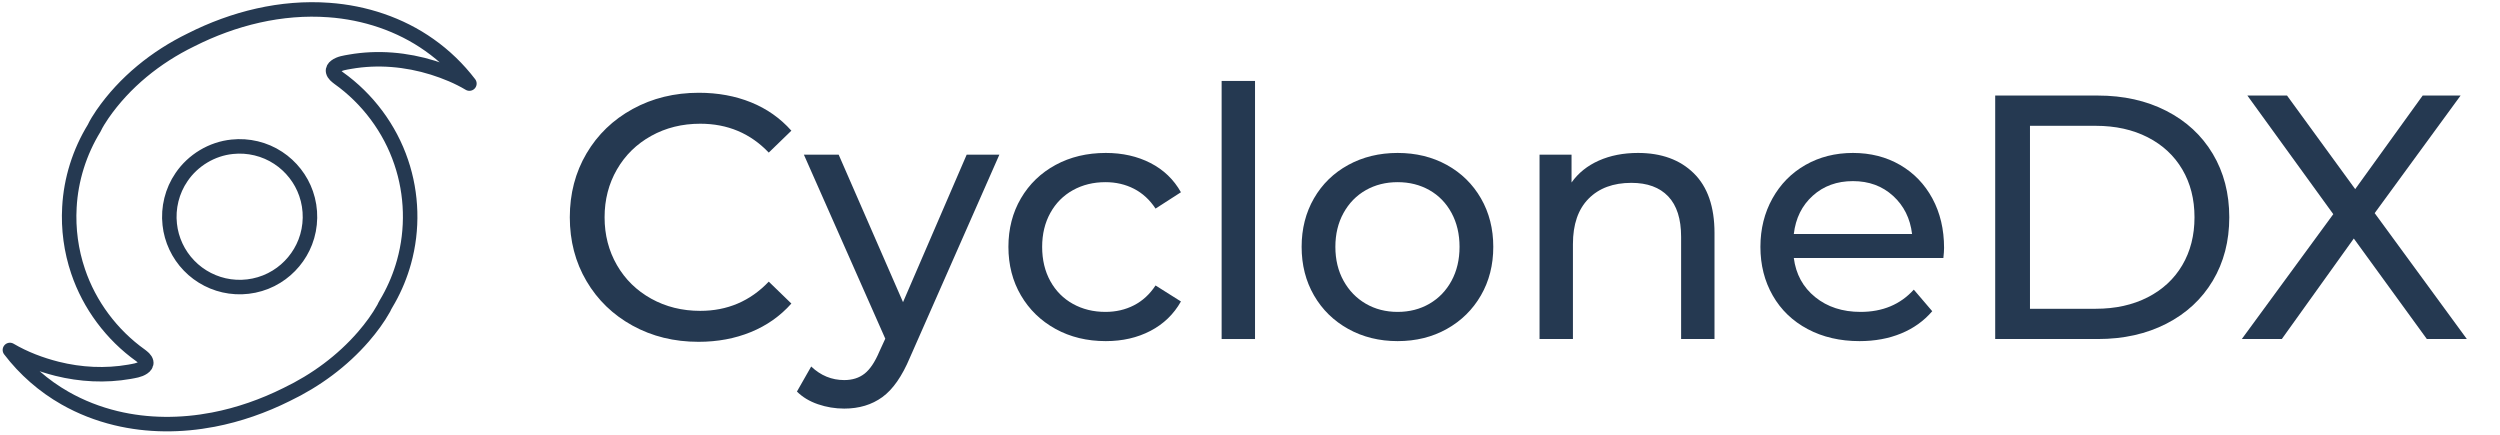
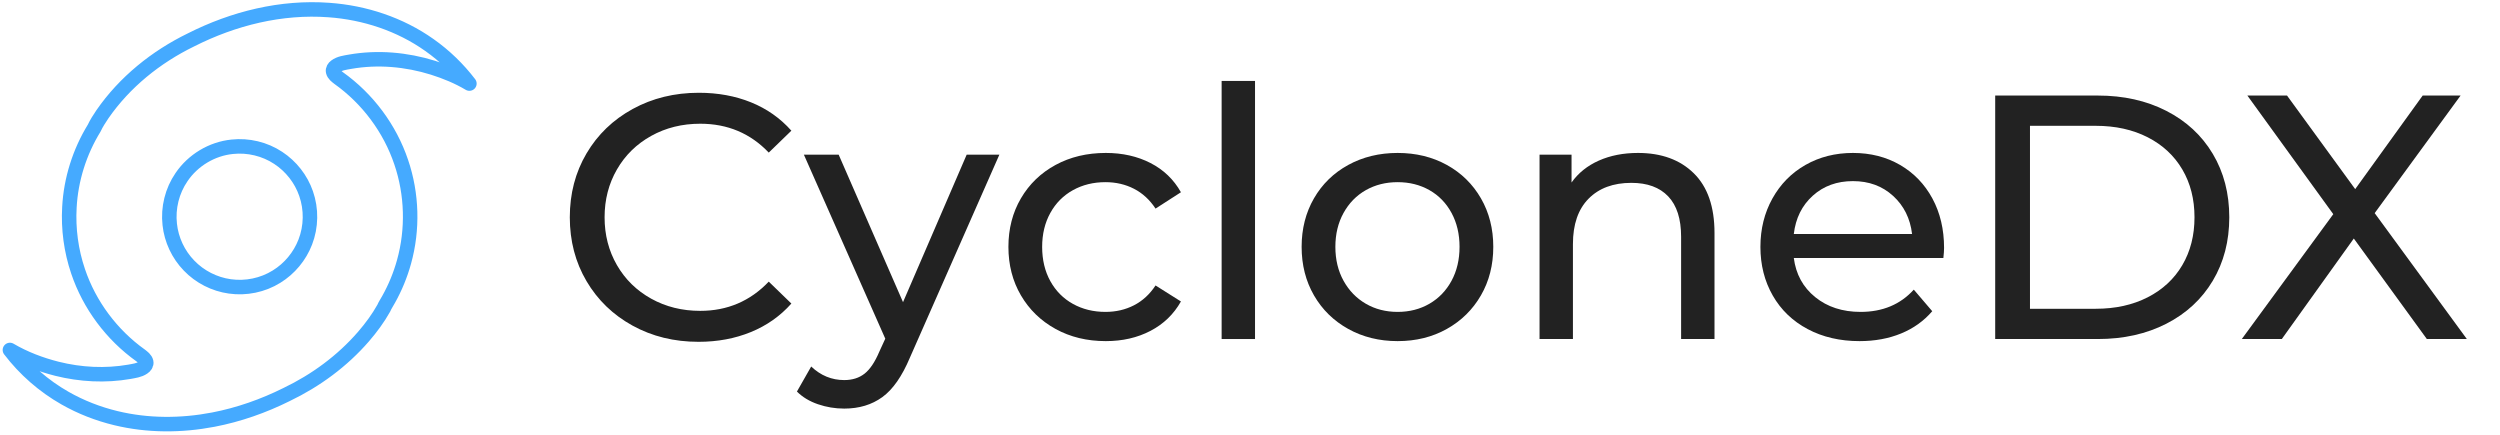
<svg xmlns="http://www.w3.org/2000/svg" width="100%" height="100%" viewBox="0 0 345 60" version="1.1" xml:space="preserve" style="fill-rule:evenodd;clip-rule:evenodd;stroke-linejoin:round;stroke-miterlimit:1.414;">
-   <path id="_-006ca2ff" d="M35.632,2.144c3.193,-0.716 6.488,-0.999 9.754,-0.759c4.938,0.35 9.819,1.956 13.87,4.827c2.098,1.477 3.963,3.282 5.521,5.321c-1.574,-0.935 -3.279,-1.633 -5.022,-2.185c-3.681,-1.148 -7.633,-1.497 -11.44,-0.83c-0.689,0.127 -1.429,0.205 -2.007,0.637c-0.222,0.16 -0.407,0.427 -0.342,0.713c0.092,0.407 0.46,0.659 0.768,0.904c3.995,2.842 7.071,6.959 8.634,11.609c1.501,4.413 1.638,9.278 0.385,13.769c-0.498,1.799 -1.214,3.538 -2.126,5.167c-0.211,0.408 -0.488,0.779 -0.663,1.206c-0.784,1.404 -1.749,2.702 -2.797,3.92c-2.922,3.377 -6.593,6.071 -10.613,7.999c-3.202,1.594 -6.609,2.794 -10.125,3.469c-4.424,0.849 -9.037,0.858 -13.426,-0.204c-2.454,-0.591 -4.831,-1.513 -7.025,-2.763c-2.949,-1.676 -5.555,-3.951 -7.611,-6.649c2.02,1.186 4.233,2.024 6.5,2.598c3.252,0.813 6.674,0.992 9.982,0.416c0.655,-0.126 1.352,-0.199 1.917,-0.585c0.254,-0.163 0.483,-0.45 0.411,-0.769c-0.093,-0.407 -0.461,-0.657 -0.768,-0.901c-3.993,-2.845 -7.069,-6.961 -8.633,-11.609c-0.963,-2.835 -1.367,-5.856 -1.197,-8.844c0.206,-3.85 1.403,-7.636 3.419,-10.919c0.313,-0.675 0.724,-1.298 1.137,-1.914c3.061,-4.43 7.389,-7.909 12.213,-10.259c2.944,-1.489 6.062,-2.645 9.284,-3.365m-3.586,18.111c-2.798,0.279 -5.422,1.86 -6.995,4.187c-1.301,1.888 -1.883,4.249 -1.627,6.527c0.223,2.12 1.178,4.151 2.662,5.68c1.485,1.548 3.499,2.579 5.625,2.872c2.219,0.319 4.544,-0.158 6.449,-1.344c1.794,-1.102 3.211,-2.804 3.967,-4.769c0.826,-2.125 0.866,-4.542 0.112,-6.693c-0.693,-2.007 -2.072,-3.766 -3.849,-4.928c-1.852,-1.227 -4.137,-1.77 -6.344,-1.532Z" style="fill:none;stroke:#253951;stroke-width:2px;" />
+   <path id="_-006ca2ff" d="M35.632,2.144c3.193,-0.716 6.488,-0.999 9.754,-0.759c4.938,0.35 9.819,1.956 13.87,4.827c2.098,1.477 3.963,3.282 5.521,5.321c-1.574,-0.935 -3.279,-1.633 -5.022,-2.185c-3.681,-1.148 -7.633,-1.497 -11.44,-0.83c-0.689,0.127 -1.429,0.205 -2.007,0.637c-0.222,0.16 -0.407,0.427 -0.342,0.713c0.092,0.407 0.46,0.659 0.768,0.904c3.995,2.842 7.071,6.959 8.634,11.609c1.501,4.413 1.638,9.278 0.385,13.769c-0.498,1.799 -1.214,3.538 -2.126,5.167c-0.211,0.408 -0.488,0.779 -0.663,1.206c-0.784,1.404 -1.749,2.702 -2.797,3.92c-2.922,3.377 -6.593,6.071 -10.613,7.999c-3.202,1.594 -6.609,2.794 -10.125,3.469c-4.424,0.849 -9.037,0.858 -13.426,-0.204c-2.454,-0.591 -4.831,-1.513 -7.025,-2.763c-2.949,-1.676 -5.555,-3.951 -7.611,-6.649c2.02,1.186 4.233,2.024 6.5,2.598c3.252,0.813 6.674,0.992 9.982,0.416c0.655,-0.126 1.352,-0.199 1.917,-0.585c0.254,-0.163 0.483,-0.45 0.411,-0.769c-0.093,-0.407 -0.461,-0.657 -0.768,-0.901c-3.993,-2.845 -7.069,-6.961 -8.633,-11.609c-0.963,-2.835 -1.367,-5.856 -1.197,-8.844c0.206,-3.85 1.403,-7.636 3.419,-10.919c0.313,-0.675 0.724,-1.298 1.137,-1.914c3.061,-4.43 7.389,-7.909 12.213,-10.259c2.944,-1.489 6.062,-2.645 9.284,-3.365m-3.586,18.111c-2.798,0.279 -5.422,1.86 -6.995,4.187c-1.301,1.888 -1.883,4.249 -1.627,6.527c0.223,2.12 1.178,4.151 2.662,5.68c1.485,1.548 3.499,2.579 5.625,2.872c2.219,0.319 4.544,-0.158 6.449,-1.344c1.794,-1.102 3.211,-2.804 3.967,-4.769c0.826,-2.125 0.866,-4.542 0.112,-6.693c-0.693,-2.007 -2.072,-3.766 -3.849,-4.928c-1.852,-1.227 -4.137,-1.77 -6.344,-1.532Z" style="fill:none;stroke:#45AAFF;stroke-width:2px;" />
  <g>
-     <path d="M87.297,44.938c-2.704,-1.488 -4.824,-3.536 -6.36,-6.144c-1.536,-2.608 -2.304,-5.544 -2.304,-8.808c0,-3.264 0.768,-6.2 2.304,-8.808c1.536,-2.608 3.664,-4.656 6.384,-6.144c2.72,-1.488 5.76,-2.232 9.12,-2.232c2.624,0 5.024,0.44 7.2,1.32c2.176,0.88 4.032,2.184 5.568,3.912l-3.12,3.024c-2.528,-2.656 -5.68,-3.984 -9.456,-3.984c-2.496,0 -4.752,0.56 -6.768,1.68c-2.016,1.12 -3.592,2.664 -4.728,4.632c-1.136,1.968 -1.704,4.168 -1.704,6.6c0,2.432 0.568,4.632 1.704,6.6c1.136,1.968 2.712,3.512 4.728,4.632c2.016,1.12 4.272,1.68 6.768,1.68c3.744,0 6.896,-1.344 9.456,-4.032l3.12,3.024c-1.536,1.728 -3.4,3.04 -5.592,3.936c-2.192,0.896 -4.6,1.344 -7.224,1.344c-3.36,0 -6.392,-0.744 -9.096,-2.232Z" style="fill:#253951;fill-rule:nonzero;" />
-     <path d="M137.913,21.346l-12.336,27.984c-1.088,2.592 -2.36,4.416 -3.816,5.472c-1.456,1.056 -3.208,1.584 -5.256,1.584c-1.248,0 -2.456,-0.2 -3.624,-0.6c-1.168,-0.4 -2.136,-0.984 -2.904,-1.752l1.968,-3.456c1.312,1.248 2.832,1.872 4.56,1.872c1.12,0 2.056,-0.296 2.808,-0.888c0.752,-0.592 1.432,-1.608 2.04,-3.048l0.816,-1.776l-11.232,-25.392l4.8,0l8.88,20.352l8.784,-20.352l4.512,0Z" style="fill:#253951;fill-rule:nonzero;" />
+     <path d="M87.297,44.938c-2.704,-1.488 -4.824,-3.536 -6.36,-6.144c-1.536,-2.608 -2.304,-5.544 -2.304,-8.808c0,-3.264 0.768,-6.2 2.304,-8.808c1.536,-2.608 3.664,-4.656 6.384,-6.144c2.72,-1.488 5.76,-2.232 9.12,-2.232c2.624,0 5.024,0.44 7.2,1.32c2.176,0.88 4.032,2.184 5.568,3.912l-3.12,3.024c-2.528,-2.656 -5.68,-3.984 -9.456,-3.984c-2.496,0 -4.752,0.56 -6.768,1.68c-2.016,1.12 -3.592,2.664 -4.728,4.632c-1.136,1.968 -1.704,4.168 -1.704,6.6c0,2.432 0.568,4.632 1.704,6.6c1.136,1.968 2.712,3.512 4.728,4.632c2.016,1.12 4.272,1.68 6.768,1.68c3.744,0 6.896,-1.344 9.456,-4.032l3.12,3.024c-1.536,1.728 -3.4,3.04 -5.592,3.936c-2.192,0.896 -4.6,1.344 -7.224,1.344c-3.36,0 -6.392,-0.744 -9.096,-2.232Z" style="fill:#222222;fill-rule:nonzero;" />
+     <path d="M137.913,21.346l-12.336,27.984c-1.088,2.592 -2.36,4.416 -3.816,5.472c-1.456,1.056 -3.208,1.584 -5.256,1.584c-1.248,0 -2.456,-0.2 -3.624,-0.6c-1.168,-0.4 -2.136,-0.984 -2.904,-1.752l1.968,-3.456c1.312,1.248 2.832,1.872 4.56,1.872c1.12,0 2.056,-0.296 2.808,-0.888c0.752,-0.592 1.432,-1.608 2.04,-3.048l0.816,-1.776l-11.232,-25.392l4.8,0l8.88,20.352l8.784,-20.352l4.512,0Z" style="fill:#222222;fill-rule:nonzero;" />
    <g>
-       <path d="M145.665,45.394c-2.032,-1.12 -3.624,-2.664 -4.776,-4.632c-1.152,-1.968 -1.728,-4.2 -1.728,-6.696c0,-2.496 0.576,-4.728 1.728,-6.696c1.152,-1.968 2.744,-3.504 4.776,-4.608c2.032,-1.104 4.344,-1.656 6.936,-1.656c2.304,0 4.36,0.464 6.168,1.392c1.808,0.928 3.208,2.272 4.2,4.032l-3.504,2.256c-0.8,-1.216 -1.792,-2.128 -2.976,-2.736c-1.184,-0.608 -2.496,-0.912 -3.936,-0.912c-1.664,0 -3.16,0.368 -4.488,1.104c-1.328,0.736 -2.368,1.784 -3.12,3.144c-0.752,1.36 -1.128,2.92 -1.128,4.68c0,1.792 0.376,3.368 1.128,4.728c0.752,1.36 1.792,2.408 3.12,3.144c1.328,0.736 2.824,1.104 4.488,1.104c1.44,0 2.752,-0.304 3.936,-0.912c1.184,-0.608 2.176,-1.52 2.976,-2.736l3.504,2.208c-0.992,1.76 -2.392,3.112 -4.2,4.056c-1.808,0.944 -3.864,1.416 -6.168,1.416c-2.592,0 -4.904,-0.56 -6.936,-1.68Z" style="fill:#253951;fill-rule:nonzero;" />
-       <rect x="168.585" y="11.17" width="4.608" height="35.616" style="fill:#253951;fill-rule:nonzero;" />
-       <path d="M186.057,45.394c-2.016,-1.12 -3.592,-2.664 -4.728,-4.632c-1.136,-1.968 -1.704,-4.2 -1.704,-6.696c0,-2.496 0.568,-4.728 1.704,-6.696c1.136,-1.968 2.712,-3.504 4.728,-4.608c2.016,-1.104 4.288,-1.656 6.816,-1.656c2.528,0 4.792,0.552 6.792,1.656c2,1.104 3.568,2.64 4.704,4.608c1.136,1.968 1.704,4.2 1.704,6.696c0,2.496 -0.568,4.728 -1.704,6.696c-1.136,1.968 -2.704,3.512 -4.704,4.632c-2,1.12 -4.264,1.68 -6.792,1.68c-2.528,0 -4.8,-0.56 -6.816,-1.68Zm11.208,-3.48c1.296,-0.752 2.312,-1.808 3.048,-3.168c0.736,-1.36 1.104,-2.92 1.104,-4.68c0,-1.76 -0.368,-3.32 -1.104,-4.68c-0.736,-1.36 -1.752,-2.408 -3.048,-3.144c-1.296,-0.736 -2.76,-1.104 -4.392,-1.104c-1.632,0 -3.096,0.368 -4.392,1.104c-1.296,0.736 -2.32,1.784 -3.072,3.144c-0.752,1.36 -1.128,2.92 -1.128,4.68c0,1.76 0.376,3.32 1.128,4.68c0.752,1.36 1.776,2.416 3.072,3.168c1.296,0.752 2.76,1.128 4.392,1.128c1.632,0 3.096,-0.376 4.392,-1.128Z" style="fill:#253951;fill-rule:nonzero;" />
-       <path d="M233.745,23.914c1.904,1.872 2.856,4.616 2.856,8.232l0,14.64l-4.608,0l0,-14.112c0,-2.464 -0.592,-4.32 -1.776,-5.568c-1.184,-1.248 -2.88,-1.872 -5.088,-1.872c-2.496,0 -4.464,0.728 -5.904,2.184c-1.44,1.456 -2.16,3.544 -2.16,6.264l0,13.104l-4.608,0l0,-25.44l4.416,0l0,3.84c0.928,-1.312 2.184,-2.32 3.768,-3.024c1.584,-0.704 3.384,-1.056 5.4,-1.056c3.232,0 5.8,0.936 7.704,2.808Z" style="fill:#253951;fill-rule:nonzero;" />
+       <path d="M145.665,45.394c-2.032,-1.12 -3.624,-2.664 -4.776,-4.632c-1.152,-1.968 -1.728,-4.2 -1.728,-6.696c0,-2.496 0.576,-4.728 1.728,-6.696c1.152,-1.968 2.744,-3.504 4.776,-4.608c2.032,-1.104 4.344,-1.656 6.936,-1.656c2.304,0 4.36,0.464 6.168,1.392c1.808,0.928 3.208,2.272 4.2,4.032l-3.504,2.256c-0.8,-1.216 -1.792,-2.128 -2.976,-2.736c-1.184,-0.608 -2.496,-0.912 -3.936,-0.912c-1.664,0 -3.16,0.368 -4.488,1.104c-1.328,0.736 -2.368,1.784 -3.12,3.144c-0.752,1.36 -1.128,2.92 -1.128,4.68c0,1.792 0.376,3.368 1.128,4.728c0.752,1.36 1.792,2.408 3.12,3.144c1.328,0.736 2.824,1.104 4.488,1.104c1.44,0 2.752,-0.304 3.936,-0.912c1.184,-0.608 2.176,-1.52 2.976,-2.736l3.504,2.208c-0.992,1.76 -2.392,3.112 -4.2,4.056c-1.808,0.944 -3.864,1.416 -6.168,1.416c-2.592,0 -4.904,-0.56 -6.936,-1.68Z" style="fill:#222222;fill-rule:nonzero;" />
+       <rect x="168.585" y="11.17" width="4.608" height="35.616" style="fill:#222222;fill-rule:nonzero;" />
+       <path d="M186.057,45.394c-2.016,-1.12 -3.592,-2.664 -4.728,-4.632c-1.136,-1.968 -1.704,-4.2 -1.704,-6.696c0,-2.496 0.568,-4.728 1.704,-6.696c1.136,-1.968 2.712,-3.504 4.728,-4.608c2.016,-1.104 4.288,-1.656 6.816,-1.656c2.528,0 4.792,0.552 6.792,1.656c2,1.104 3.568,2.64 4.704,4.608c1.136,1.968 1.704,4.2 1.704,6.696c0,2.496 -0.568,4.728 -1.704,6.696c-1.136,1.968 -2.704,3.512 -4.704,4.632c-2,1.12 -4.264,1.68 -6.792,1.68c-2.528,0 -4.8,-0.56 -6.816,-1.68Zm11.208,-3.48c1.296,-0.752 2.312,-1.808 3.048,-3.168c0.736,-1.36 1.104,-2.92 1.104,-4.68c0,-1.76 -0.368,-3.32 -1.104,-4.68c-0.736,-1.36 -1.752,-2.408 -3.048,-3.144c-1.296,-0.736 -2.76,-1.104 -4.392,-1.104c-1.632,0 -3.096,0.368 -4.392,1.104c-1.296,0.736 -2.32,1.784 -3.072,3.144c-0.752,1.36 -1.128,2.92 -1.128,4.68c0,1.76 0.376,3.32 1.128,4.68c0.752,1.36 1.776,2.416 3.072,3.168c1.296,0.752 2.76,1.128 4.392,1.128c1.632,0 3.096,-0.376 4.392,-1.128Z" style="fill:#222222;fill-rule:nonzero;" />
+       <path d="M233.745,23.914c1.904,1.872 2.856,4.616 2.856,8.232l0,14.64l-4.608,0l0,-14.112c0,-2.464 -0.592,-4.32 -1.776,-5.568c-1.184,-1.248 -2.88,-1.872 -5.088,-1.872c-2.496,0 -4.464,0.728 -5.904,2.184c-1.44,1.456 -2.16,3.544 -2.16,6.264l0,13.104l-4.608,0l0,-25.44l4.416,0l0,3.84c0.928,-1.312 2.184,-2.32 3.768,-3.024c1.584,-0.704 3.384,-1.056 5.4,-1.056c3.232,0 5.8,0.936 7.704,2.808Z" style="fill:#222222;fill-rule:nonzero;" />
    </g>
    <g>
-       <path d="M268.185,35.602l-20.64,0c0.288,2.24 1.272,4.04 2.952,5.4c1.68,1.36 3.768,2.04 6.264,2.04c3.04,0 5.488,-1.024 7.344,-3.072l2.544,2.976c-1.152,1.344 -2.584,2.368 -4.296,3.072c-1.712,0.704 -3.624,1.056 -5.736,1.056c-2.688,0 -5.072,-0.552 -7.152,-1.656c-2.08,-1.104 -3.688,-2.648 -4.824,-4.632c-1.136,-1.984 -1.704,-4.224 -1.704,-6.72c0,-2.464 0.552,-4.688 1.656,-6.672c1.104,-1.984 2.624,-3.528 4.56,-4.632c1.936,-1.104 4.12,-1.656 6.552,-1.656c2.432,0 4.6,0.552 6.504,1.656c1.904,1.104 3.392,2.648 4.464,4.632c1.072,1.984 1.608,4.256 1.608,6.816c0,0.352 -0.032,0.816 -0.096,1.392Zm-18.024,-8.592c-1.488,1.344 -2.36,3.104 -2.616,5.28l16.32,0c-0.256,-2.144 -1.128,-3.896 -2.616,-5.256c-1.488,-1.36 -3.336,-2.04 -5.544,-2.04c-2.208,0 -4.056,0.672 -5.544,2.016Z" style="fill:#253951;fill-rule:nonzero;" />
-       <path d="M275.337,13.186l14.16,0c3.552,0 6.704,0.704 9.456,2.112c2.752,1.408 4.888,3.384 6.408,5.928c1.52,2.544 2.28,5.464 2.28,8.76c0,3.296 -0.76,6.216 -2.28,8.76c-1.52,2.544 -3.656,4.52 -6.408,5.928c-2.752,1.408 -5.904,2.112 -9.456,2.112l-14.16,0l0,-33.6Zm13.872,29.424c2.72,0 5.112,-0.528 7.176,-1.584c2.064,-1.056 3.656,-2.536 4.776,-4.44c1.12,-1.904 1.68,-4.104 1.68,-6.6c0,-2.496 -0.56,-4.696 -1.68,-6.6c-1.12,-1.904 -2.712,-3.384 -4.776,-4.44c-2.064,-1.056 -4.456,-1.584 -7.176,-1.584l-9.072,0l0,25.248l9.072,0Z" style="fill:#253951;fill-rule:nonzero;" />
-       <path d="M334.905,46.786l-10.08,-13.872l-9.936,13.872l-5.52,0l12.624,-17.232l-11.856,-16.368l5.472,0l9.408,12.912l9.312,-12.912l5.232,0l-11.856,16.224l12.72,17.376l-5.52,0Z" style="fill:#253951;fill-rule:nonzero;" />
+       <path d="M268.185,35.602l-20.64,0c0.288,2.24 1.272,4.04 2.952,5.4c1.68,1.36 3.768,2.04 6.264,2.04c3.04,0 5.488,-1.024 7.344,-3.072l2.544,2.976c-1.152,1.344 -2.584,2.368 -4.296,3.072c-1.712,0.704 -3.624,1.056 -5.736,1.056c-2.688,0 -5.072,-0.552 -7.152,-1.656c-2.08,-1.104 -3.688,-2.648 -4.824,-4.632c-1.136,-1.984 -1.704,-4.224 -1.704,-6.72c0,-2.464 0.552,-4.688 1.656,-6.672c1.104,-1.984 2.624,-3.528 4.56,-4.632c1.936,-1.104 4.12,-1.656 6.552,-1.656c2.432,0 4.6,0.552 6.504,1.656c1.904,1.104 3.392,2.648 4.464,4.632c1.072,1.984 1.608,4.256 1.608,6.816c0,0.352 -0.032,0.816 -0.096,1.392Zm-18.024,-8.592c-1.488,1.344 -2.36,3.104 -2.616,5.28l16.32,0c-0.256,-2.144 -1.128,-3.896 -2.616,-5.256c-1.488,-1.36 -3.336,-2.04 -5.544,-2.04c-2.208,0 -4.056,0.672 -5.544,2.016Z" style="fill:#222222;fill-rule:nonzero;" />
+       <path d="M275.337,13.186l14.16,0c3.552,0 6.704,0.704 9.456,2.112c2.752,1.408 4.888,3.384 6.408,5.928c1.52,2.544 2.28,5.464 2.28,8.76c0,3.296 -0.76,6.216 -2.28,8.76c-1.52,2.544 -3.656,4.52 -6.408,5.928c-2.752,1.408 -5.904,2.112 -9.456,2.112l-14.16,0l0,-33.6Zm13.872,29.424c2.72,0 5.112,-0.528 7.176,-1.584c2.064,-1.056 3.656,-2.536 4.776,-4.44c1.12,-1.904 1.68,-4.104 1.68,-6.6c0,-2.496 -0.56,-4.696 -1.68,-6.6c-1.12,-1.904 -2.712,-3.384 -4.776,-4.44c-2.064,-1.056 -4.456,-1.584 -7.176,-1.584l-9.072,0l0,25.248l9.072,0Z" style="fill:#222222;fill-rule:nonzero;" />
+       <path d="M334.905,46.786l-10.08,-13.872l-9.936,13.872l-5.52,0l12.624,-17.232l-11.856,-16.368l5.472,0l9.408,12.912l9.312,-12.912l5.232,0l-11.856,16.224l12.72,17.376l-5.52,0Z" style="fill:#222222;fill-rule:nonzero;" />
    </g>
  </g>
</svg>
